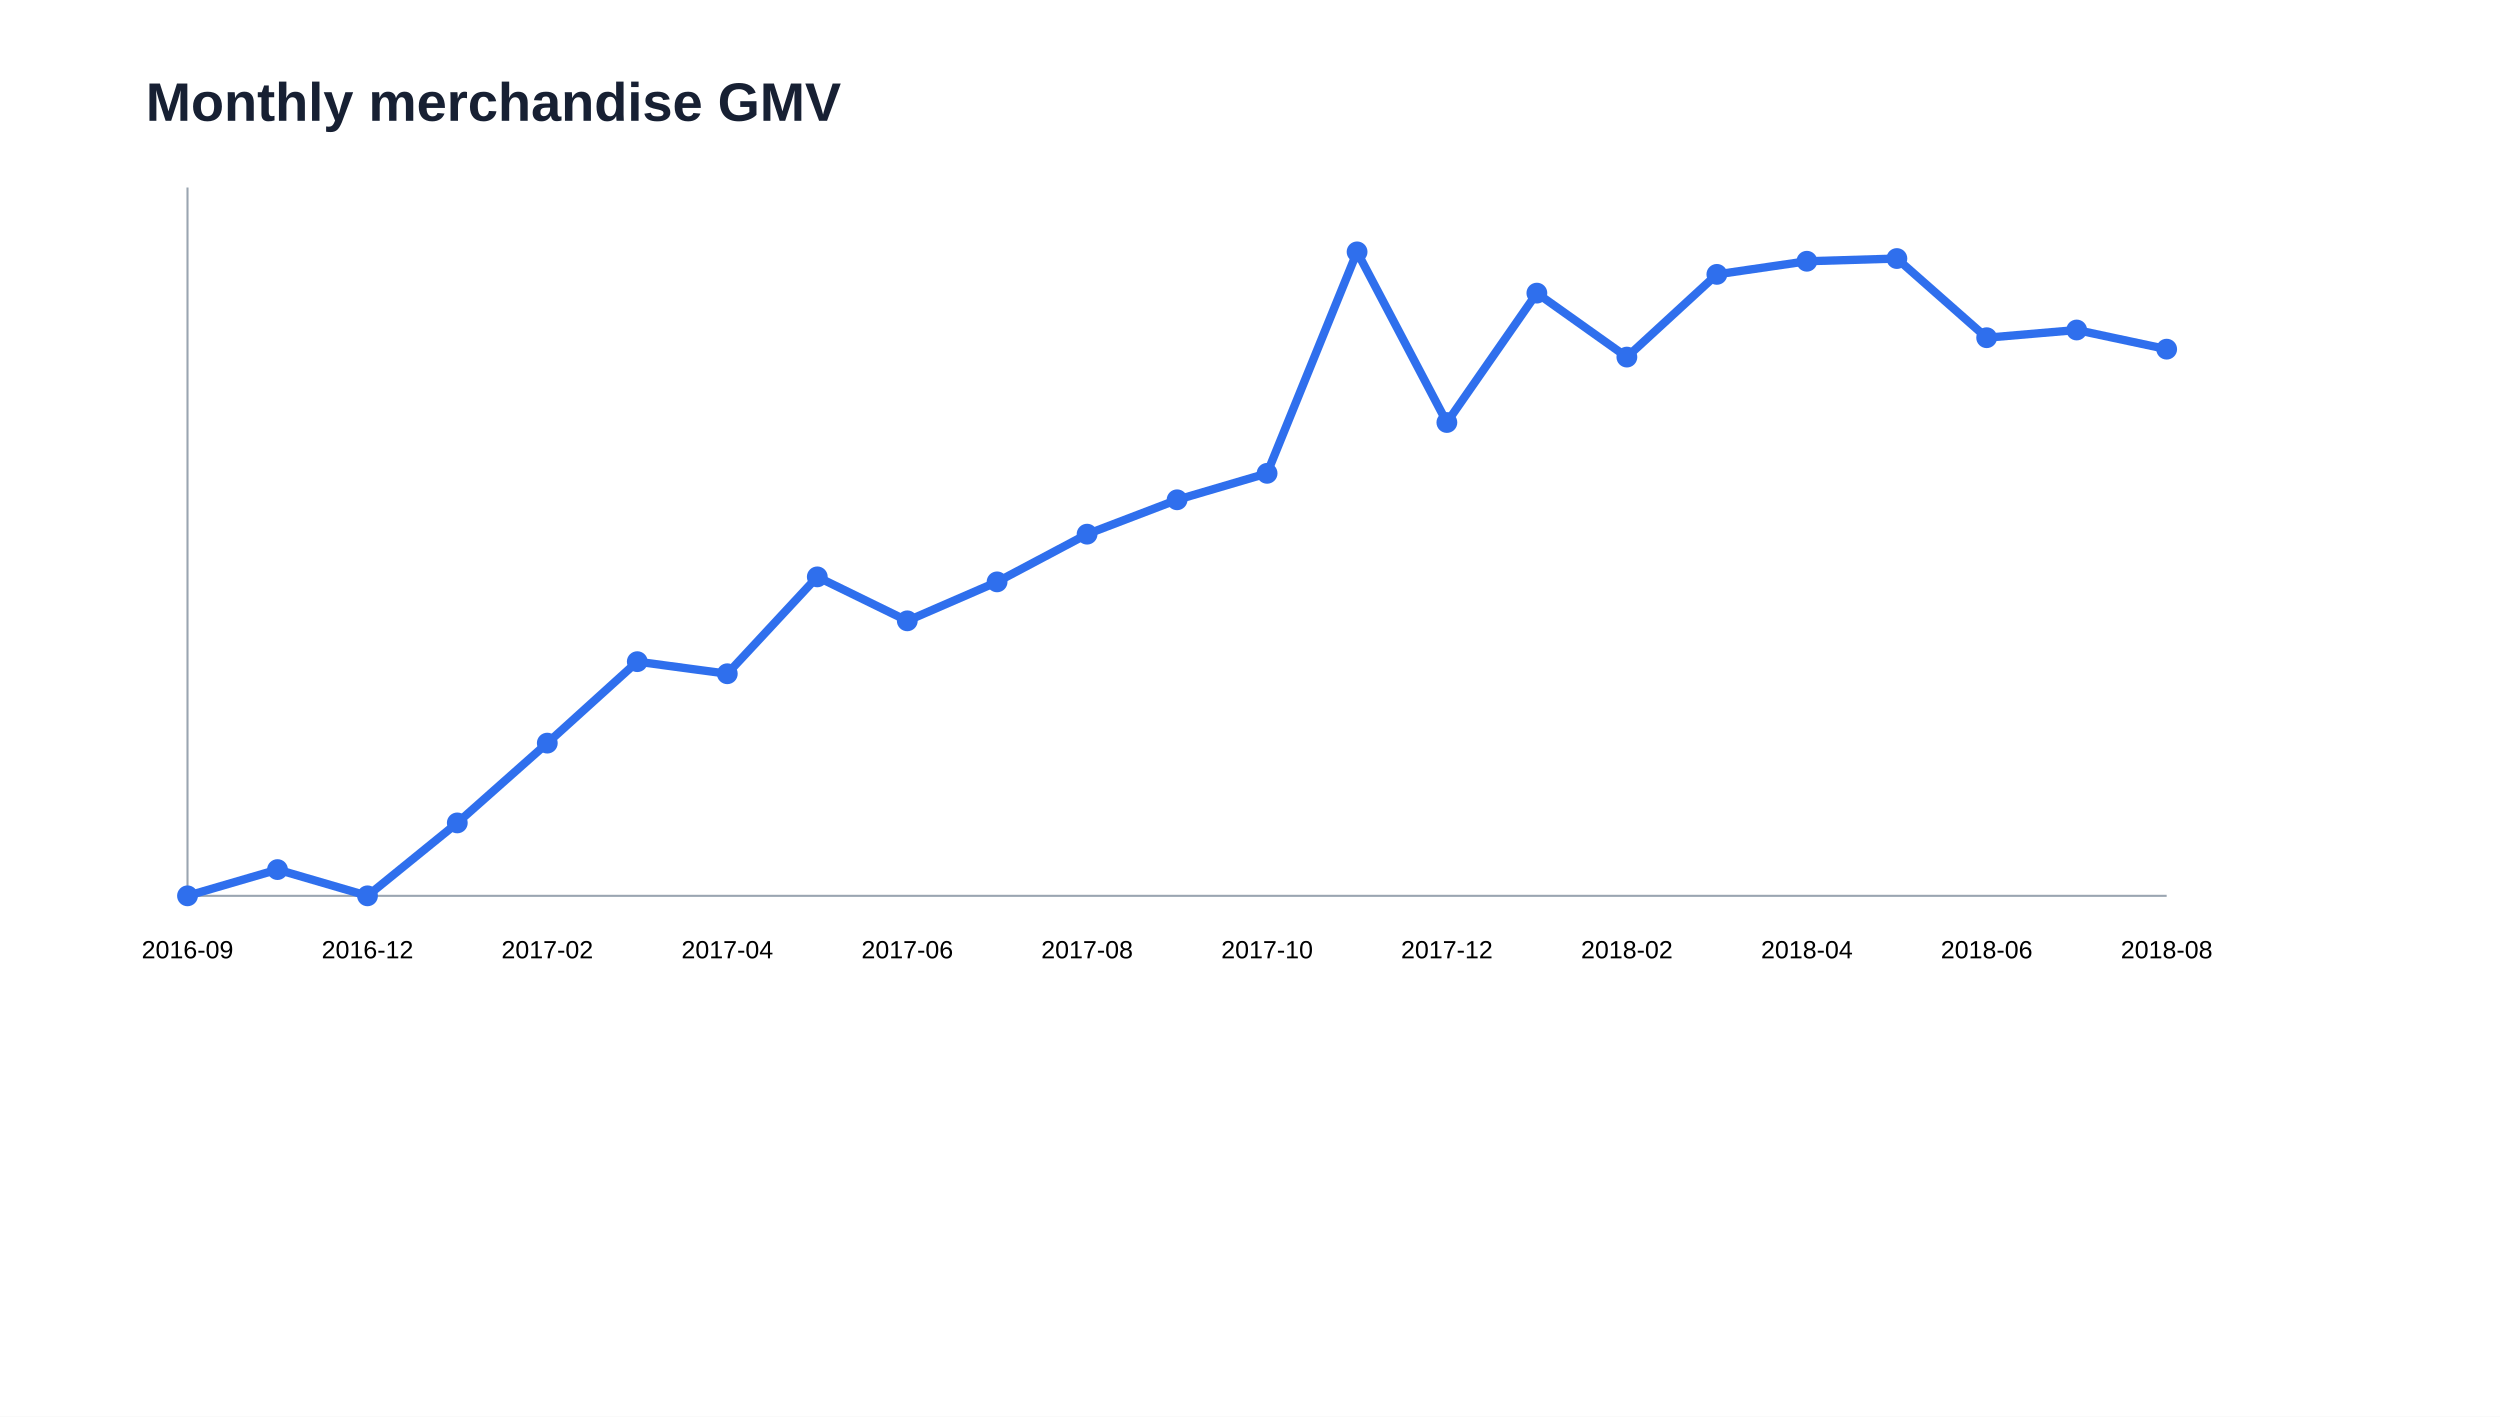
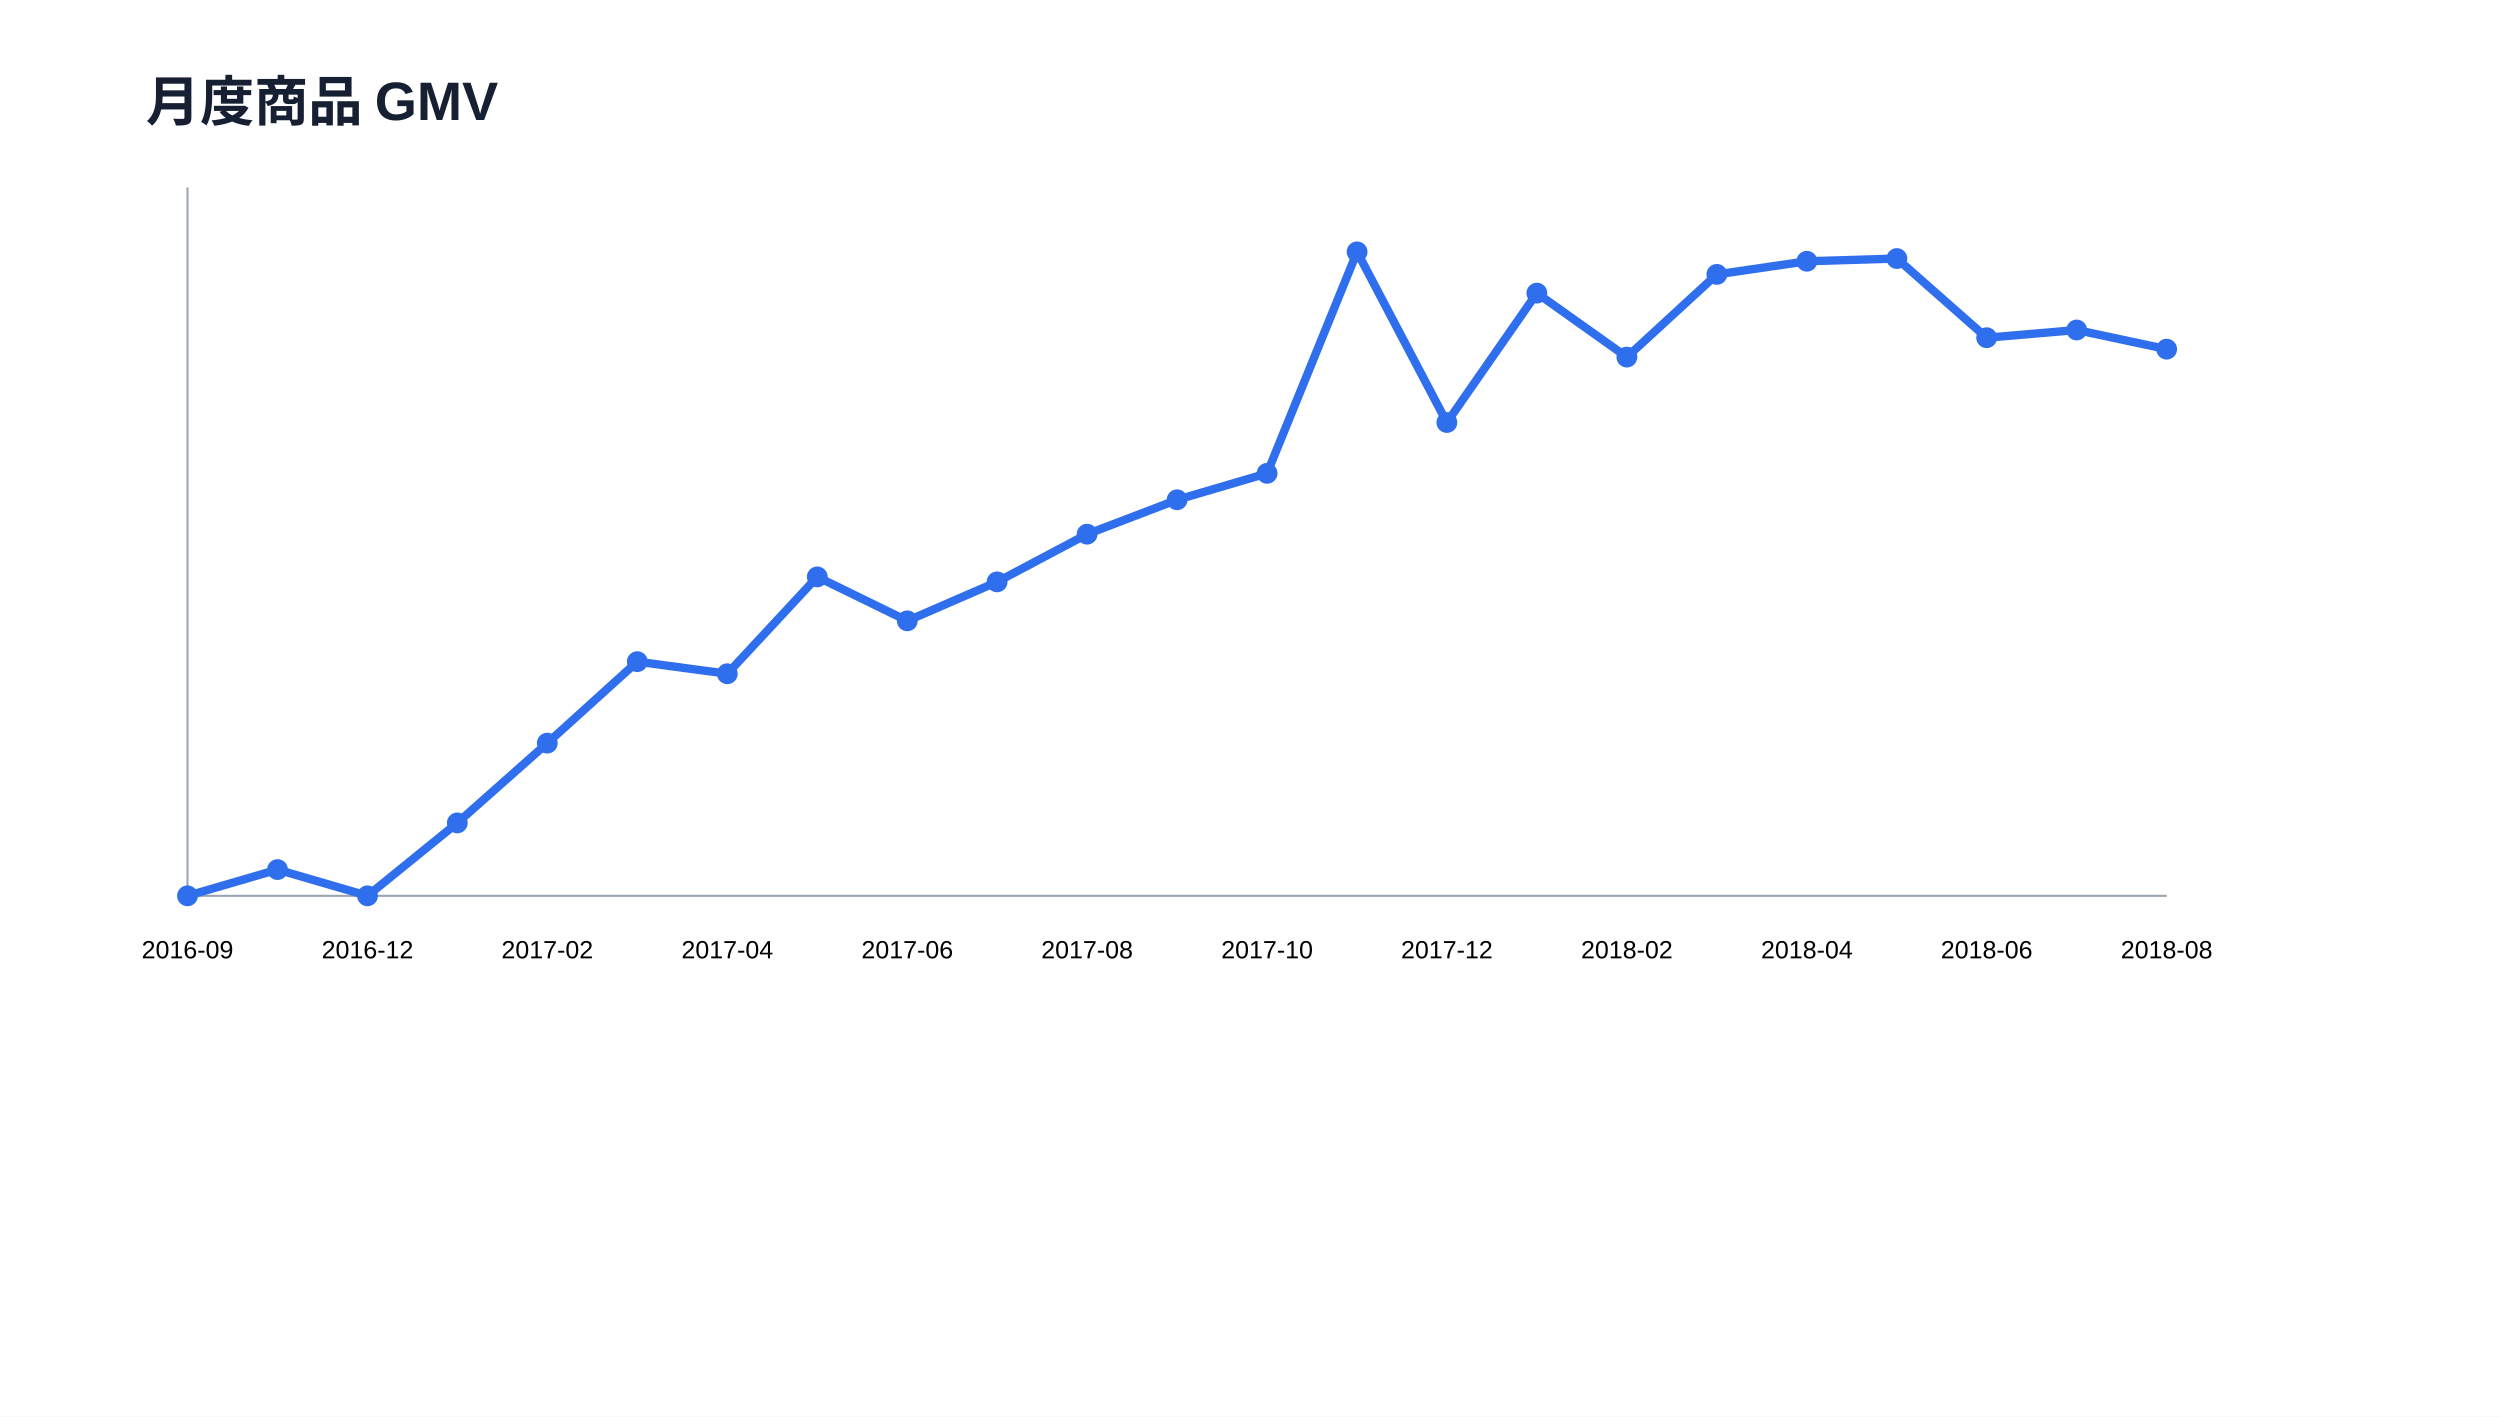
<svg xmlns="http://www.w3.org/2000/svg" width="1200" height="680" viewBox="0 0 1200 680">
  <rect width="1200" height="680" fill="#ffffff" />
-   <text x="70" y="58" font-family="Arial" font-size="26" font-weight="700" fill="#172033">Monthly merchandise GMV</text>
+   <text x="70" y="58" font-family="Arial, Microsoft YaHei, sans-serif" font-size="26" font-weight="700" fill="#172033">月度商品 GMV</text>
  <line x1="90" y1="430" x2="1040" y2="430" stroke="#9aa5b1" />
  <line x1="90" y1="90" x2="90" y2="430" stroke="#9aa5b1" />
  <path d="M 90.0 430.0 L 133.2 417.4 L 176.4 430.0 L 219.5 395.0 L 262.7 356.7 L 305.9 317.6 L 349.1 323.4 L 392.3 276.9 L 435.5 298.0 L 478.6 279.3 L 521.8 256.4 L 565.0 239.9 L 608.2 227.2 L 651.4 120.9 L 694.5 202.8 L 737.7 140.7 L 780.9 171.4 L 824.1 131.7 L 867.3 125.4 L 910.5 124.1 L 953.6 162.1 L 996.8 158.4 L 1040.0 167.6" fill="none" stroke="#2f6fed" stroke-width="4" />
  <circle cx="90.0" cy="430.0" r="5" fill="#2f6fed" />
-   <text x="90.0" y="460" text-anchor="middle" font-family="Arial" font-size="12">2016-09</text>
+   <text x="90.0" y="460" text-anchor="middle" font-family="Arial, Microsoft YaHei, sans-serif" font-size="12">2016-09</text>
  <circle cx="133.2" cy="417.4" r="5" fill="#2f6fed" />
  <circle cx="176.4" cy="430.0" r="5" fill="#2f6fed" />
-   <text x="176.4" y="460" text-anchor="middle" font-family="Arial" font-size="12">2016-12</text>
+   <text x="176.4" y="460" text-anchor="middle" font-family="Arial, Microsoft YaHei, sans-serif" font-size="12">2016-12</text>
  <circle cx="219.5" cy="395.0" r="5" fill="#2f6fed" />
  <circle cx="262.7" cy="356.7" r="5" fill="#2f6fed" />
-   <text x="262.7" y="460" text-anchor="middle" font-family="Arial" font-size="12">2017-02</text>
+   <text x="262.7" y="460" text-anchor="middle" font-family="Arial, Microsoft YaHei, sans-serif" font-size="12">2017-02</text>
  <circle cx="305.9" cy="317.6" r="5" fill="#2f6fed" />
  <circle cx="349.1" cy="323.4" r="5" fill="#2f6fed" />
-   <text x="349.1" y="460" text-anchor="middle" font-family="Arial" font-size="12">2017-04</text>
+   <text x="349.1" y="460" text-anchor="middle" font-family="Arial, Microsoft YaHei, sans-serif" font-size="12">2017-04</text>
  <circle cx="392.3" cy="276.9" r="5" fill="#2f6fed" />
  <circle cx="435.5" cy="298.0" r="5" fill="#2f6fed" />
-   <text x="435.5" y="460" text-anchor="middle" font-family="Arial" font-size="12">2017-06</text>
+   <text x="435.5" y="460" text-anchor="middle" font-family="Arial, Microsoft YaHei, sans-serif" font-size="12">2017-06</text>
  <circle cx="478.6" cy="279.3" r="5" fill="#2f6fed" />
  <circle cx="521.8" cy="256.4" r="5" fill="#2f6fed" />
-   <text x="521.8" y="460" text-anchor="middle" font-family="Arial" font-size="12">2017-08</text>
+   <text x="521.8" y="460" text-anchor="middle" font-family="Arial, Microsoft YaHei, sans-serif" font-size="12">2017-08</text>
  <circle cx="565.0" cy="239.9" r="5" fill="#2f6fed" />
  <circle cx="608.2" cy="227.2" r="5" fill="#2f6fed" />
-   <text x="608.2" y="460" text-anchor="middle" font-family="Arial" font-size="12">2017-10</text>
+   <text x="608.2" y="460" text-anchor="middle" font-family="Arial, Microsoft YaHei, sans-serif" font-size="12">2017-10</text>
  <circle cx="651.4" cy="120.9" r="5" fill="#2f6fed" />
  <circle cx="694.5" cy="202.8" r="5" fill="#2f6fed" />
-   <text x="694.5" y="460" text-anchor="middle" font-family="Arial" font-size="12">2017-12</text>
+   <text x="694.5" y="460" text-anchor="middle" font-family="Arial, Microsoft YaHei, sans-serif" font-size="12">2017-12</text>
  <circle cx="737.7" cy="140.7" r="5" fill="#2f6fed" />
  <circle cx="780.9" cy="171.4" r="5" fill="#2f6fed" />
-   <text x="780.9" y="460" text-anchor="middle" font-family="Arial" font-size="12">2018-02</text>
+   <text x="780.9" y="460" text-anchor="middle" font-family="Arial, Microsoft YaHei, sans-serif" font-size="12">2018-02</text>
  <circle cx="824.1" cy="131.7" r="5" fill="#2f6fed" />
  <circle cx="867.3" cy="125.4" r="5" fill="#2f6fed" />
-   <text x="867.3" y="460" text-anchor="middle" font-family="Arial" font-size="12">2018-04</text>
+   <text x="867.3" y="460" text-anchor="middle" font-family="Arial, Microsoft YaHei, sans-serif" font-size="12">2018-04</text>
  <circle cx="910.5" cy="124.1" r="5" fill="#2f6fed" />
  <circle cx="953.6" cy="162.1" r="5" fill="#2f6fed" />
-   <text x="953.6" y="460" text-anchor="middle" font-family="Arial" font-size="12">2018-06</text>
+   <text x="953.6" y="460" text-anchor="middle" font-family="Arial, Microsoft YaHei, sans-serif" font-size="12">2018-06</text>
  <circle cx="996.8" cy="158.4" r="5" fill="#2f6fed" />
  <circle cx="1040.0" cy="167.6" r="5" fill="#2f6fed" />
-   <text x="1040.0" y="460" text-anchor="middle" font-family="Arial" font-size="12">2018-08</text>
+   <text x="1040.0" y="460" text-anchor="middle" font-family="Arial, Microsoft YaHei, sans-serif" font-size="12">2018-08</text>
</svg>
